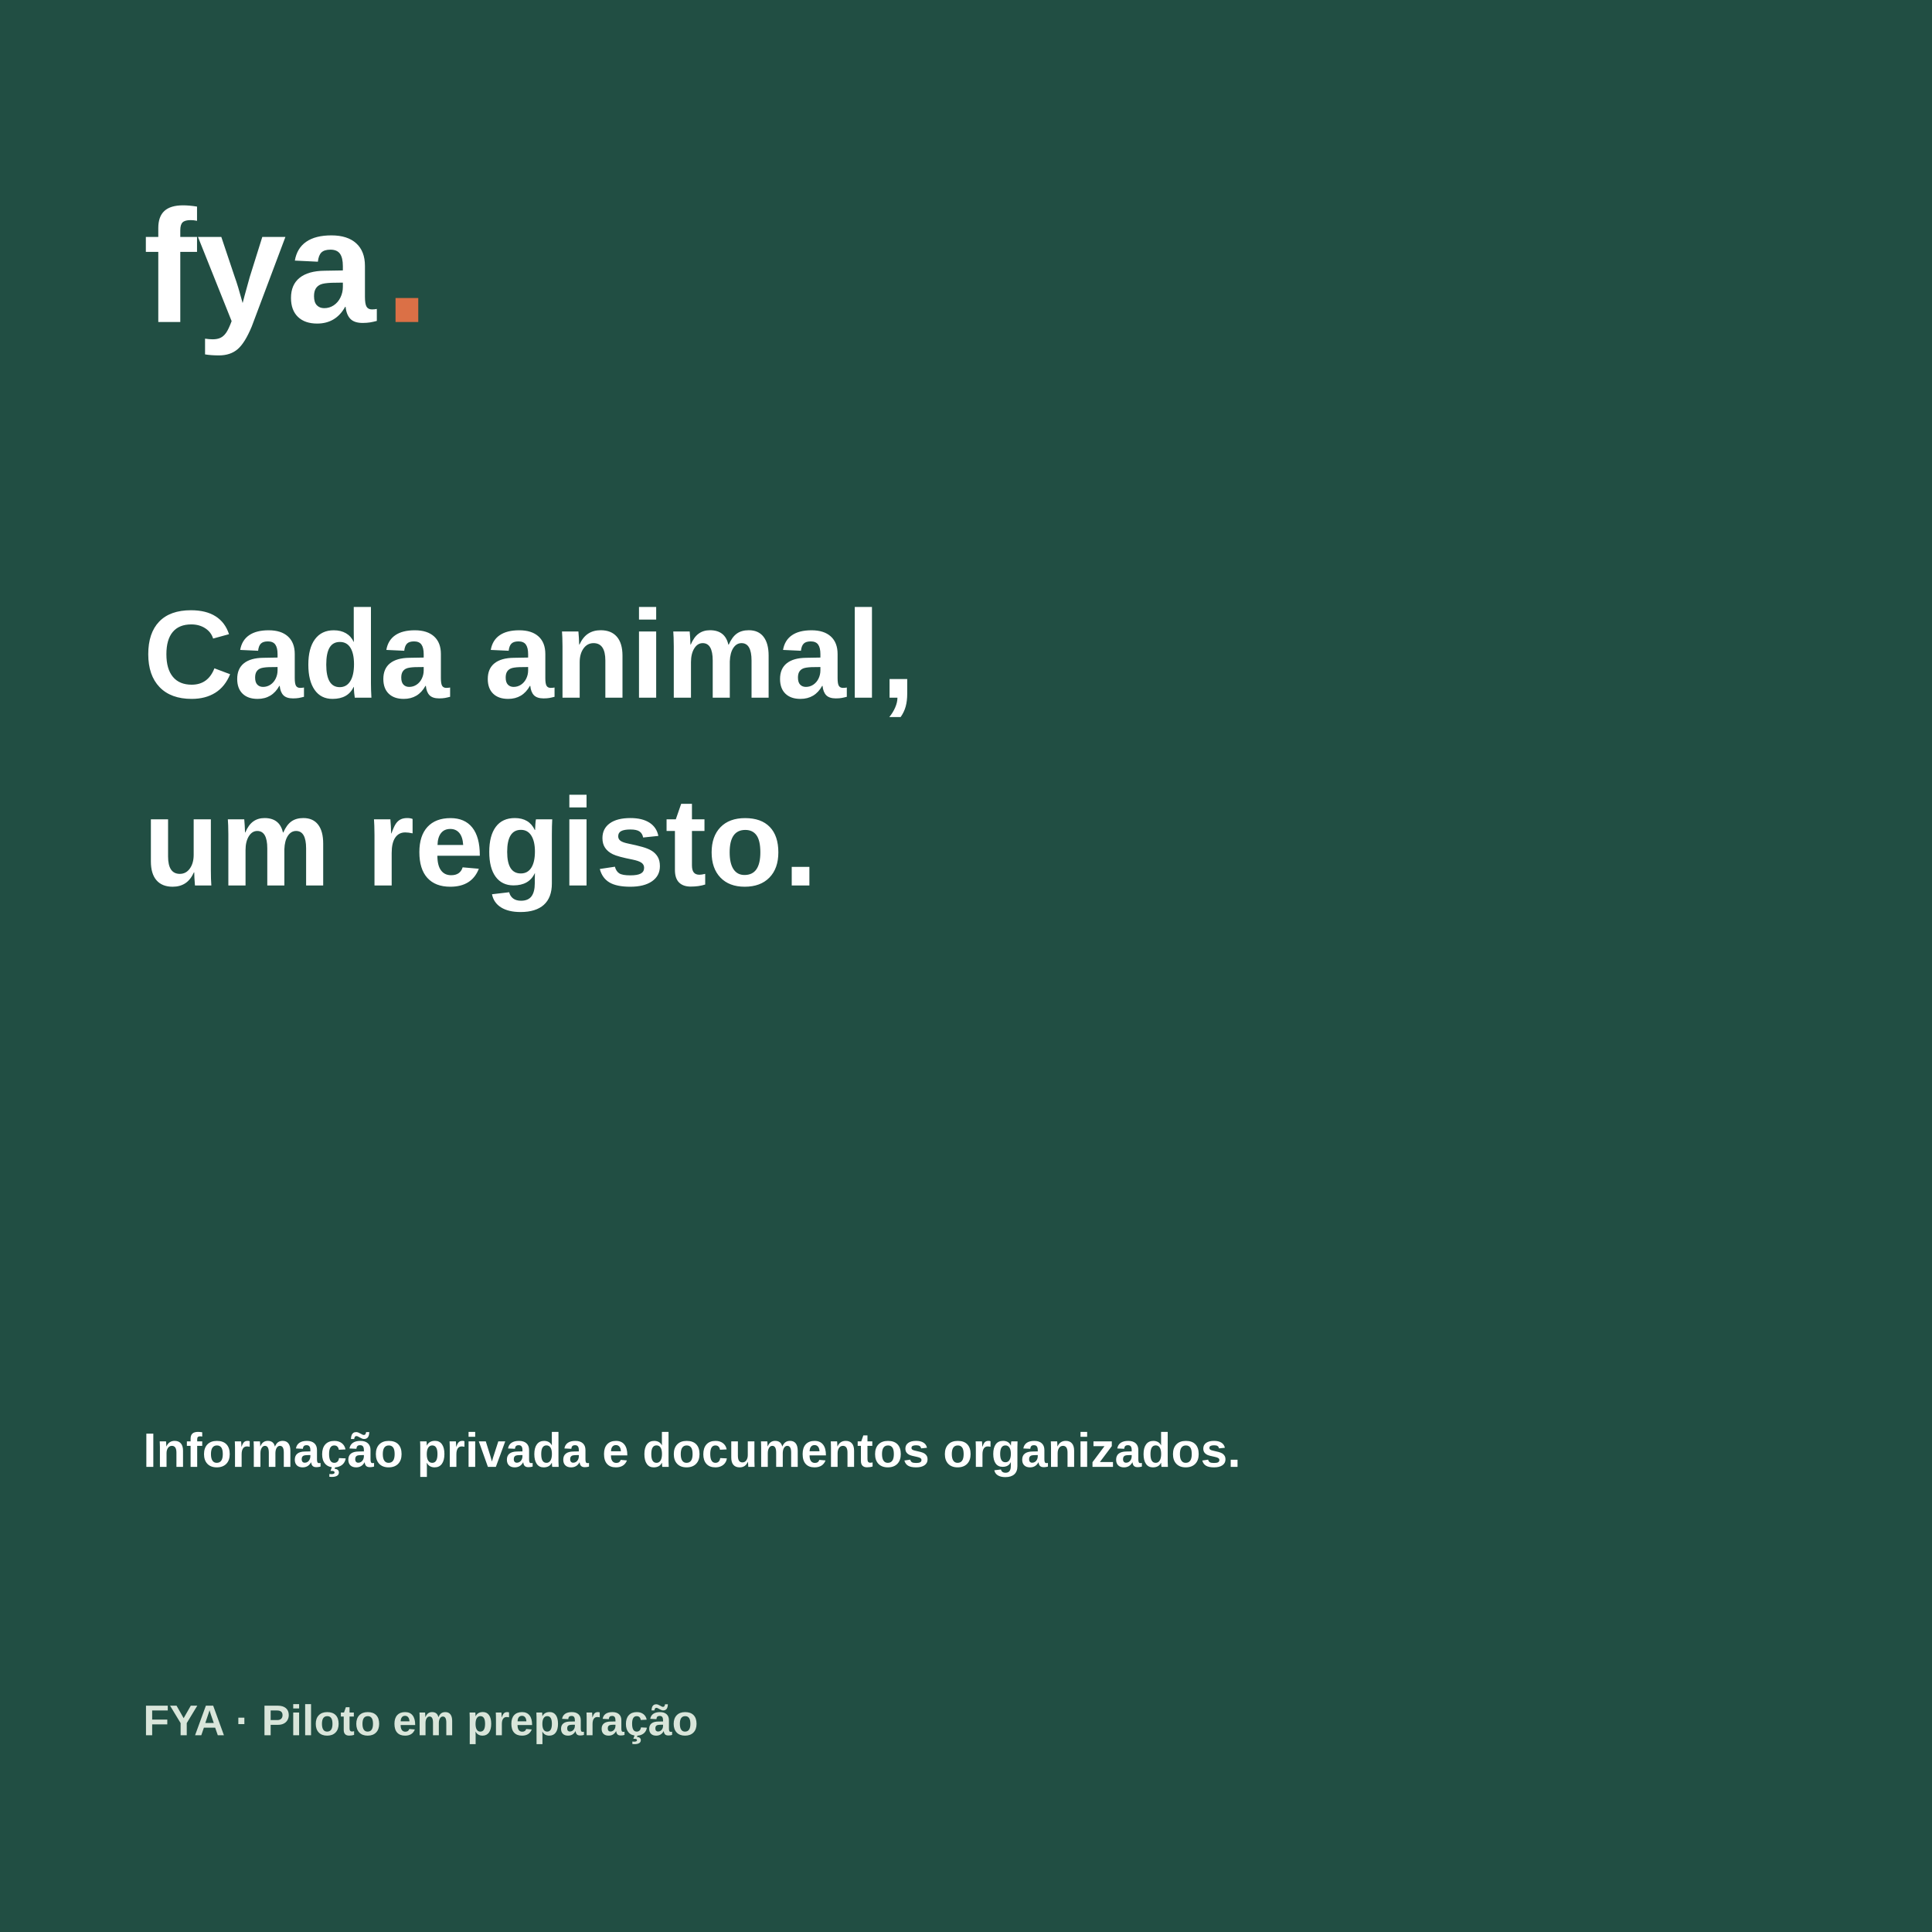
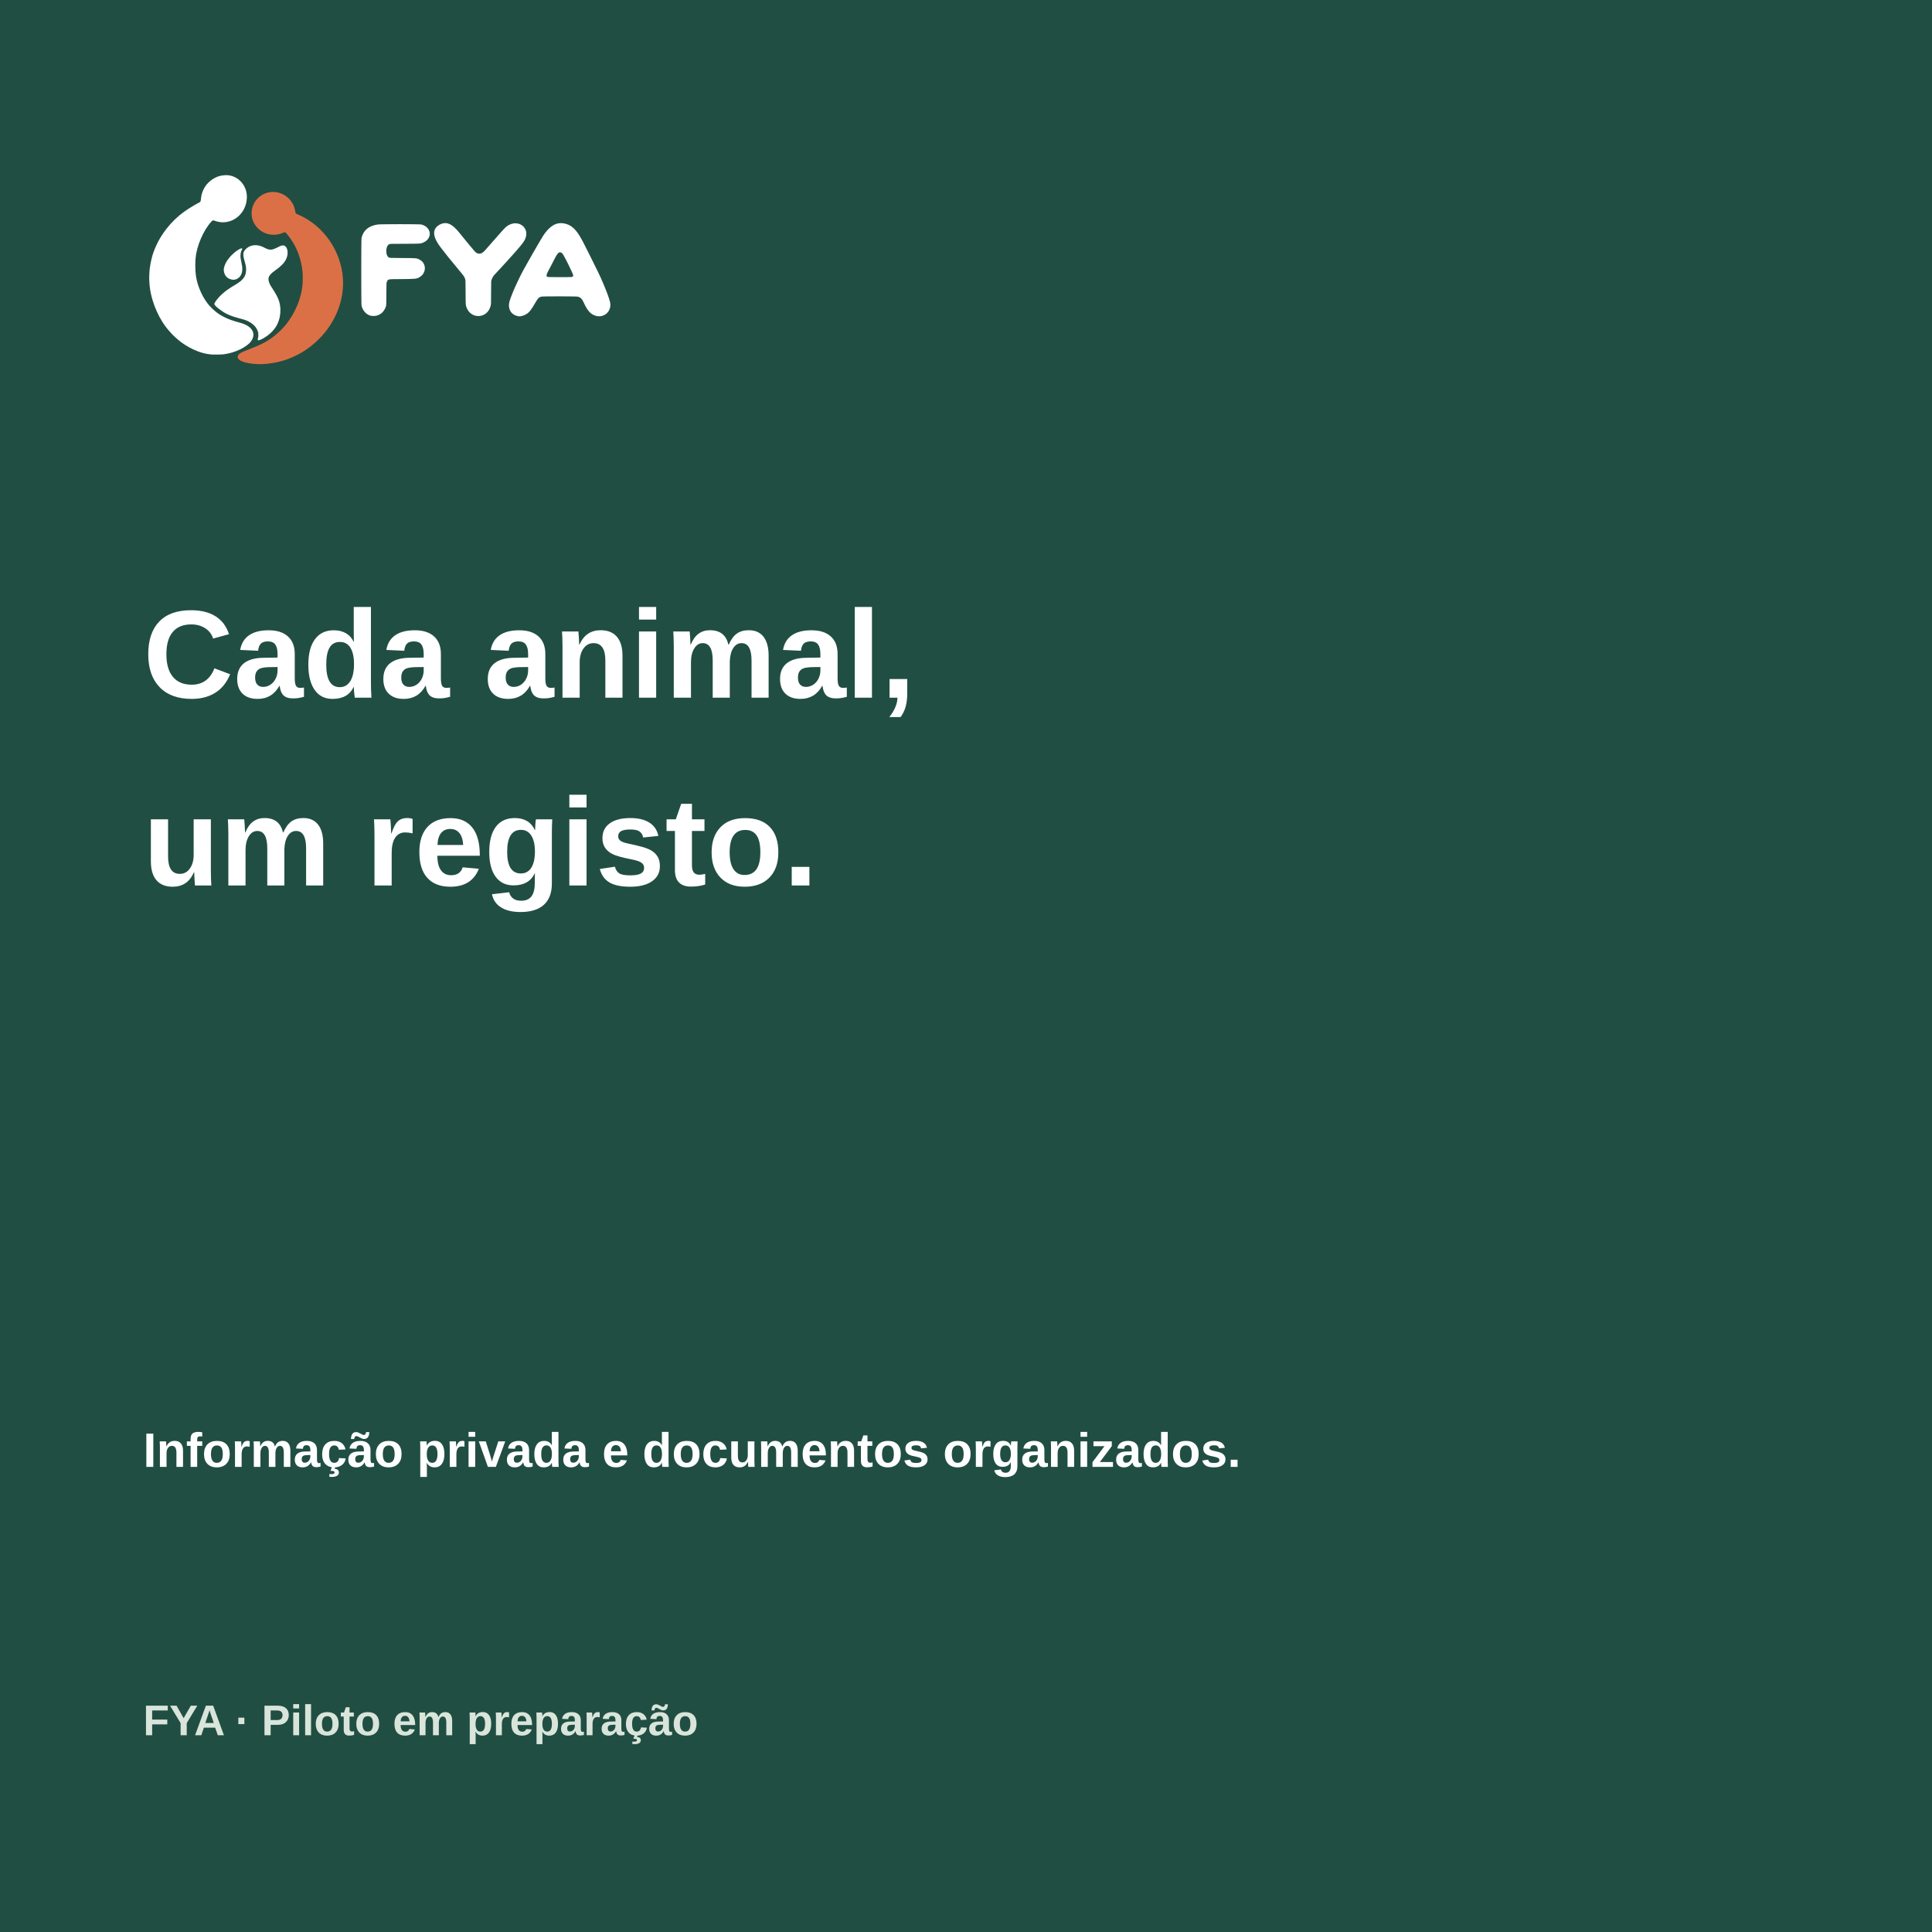
<svg xmlns="http://www.w3.org/2000/svg" width="1080" height="1080" viewBox="0 0 1080 1080" role="img" aria-labelledby="title">
  <rect width="1080" height="1080" fill="#214e43" />
-   <text x="80" y="180" fill="#fff" font-family="Arial, sans-serif" font-size="90" font-weight="700">fya</text>
-   <text x="215" y="180" fill="#db7046" font-family="Arial, sans-serif" font-size="90" font-weight="700">.</text>
+   <g transform="translate(80 94.5) scale(0.1686657) translate(-284 -141)">
+     <path fill="#fff" d="M512.8 755.8C511.3 755.6 506.5 755 504.8 754.9C472 752.1 427.3 731.2 397.3 704.5C396.3 703.6 393.8 701.5 391.9 699.8C387.2 695.7 380.4 689 376.4 684.4C374.6 682.3 372.3 679.7 371.3 678.6C338.7 642.9 313.2 586.2 306.5 534.6C305.4 525.7 305.2 523.9 305 519C304.9 516.2 304.6 512.9 304.5 511.8C304 508.3 304.1 493.4 304.6 489.1C304.8 487.1 305 484.2 305 482.5C305 475.7 308.3 453.7 310.8 443.8C311.2 442.2 311.9 439 312.5 436.6C318.4 411.1 333.6 378.1 350.3 354.4C357.2 344.4 358.6 342.6 362.2 338C379.3 316.4 397.9 298.4 419.8 282.5C428.9 275.8 446.1 264.9 455.4 259.9C456.6 259.2 459.1 257.8 461 256.7C462.9 255.7 466.1 254 468.1 252.9C474.8 249.5 474.9 249.2 476 236.9C477 225.2 481.4 212.4 488.5 200.8C500.5 180.9 525.2 164.6 546.5 162.3C547.8 162.1 550.5 161.8 552.4 161.6C593.2 157.2 628.7 191.4 627.9 234.6C626.9 292.7 573 332 521.2 312.4C515.7 310.3 514.6 310.5 510.6 314.8C483.9 343.6 461.3 396 458 436.6C457.9 438.4 457.6 441.1 457.4 442.6C456.8 446.6 456.8 474.4 457.4 478.4C457.6 479.9 457.9 482.8 458 484.8C460.1 517 475.8 557.7 497 585.6C509.2 601.8 530 619.8 545.5 627.7C547.5 628.7 550.9 630.5 553 631.6C565.1 638.1 581.4 643.9 605 650.3C645.5 661.1 660.2 685.8 641.7 711.9C628.4 730.6 588.9 749.8 554.6 754.4C551.9 754.7 548.4 755.2 546.9 755.4C544.3 755.8 514.8 756.2 512.8 755.8ZM665.1 708.4C663.5 707.6 663.4 706.1 664.5 702.2C665.8 697.4 665.9 697 665.9 690.6C665.9 684 665.8 683.6 663.9 678C657.6 659.9 639 645.3 613.8 638.7C585.1 631.1 574.8 627.7 560.9 620.9C543.9 612.6 520.9 594.4 520.1 588.7C519.7 585.9 525.3 577.2 533 568.5C534.3 567 536.4 564.7 537.6 563.2C538.9 561.8 541.1 559.6 542.5 558.4C544 557.1 546.5 554.8 548.3 553.2C551.9 549.9 557.7 545.2 561.4 542.6C572.7 534.6 578.1 531.1 590.1 524.1C619.4 507.1 628.1 491.8 624.7 463.8C624.4 461.2 622.7 454.4 620.4 446.3C613.7 423.3 614.6 415.8 624.9 405.7C640.5 390.5 664.4 389.2 687.4 402.3C697.3 407.9 706.1 409.5 713.9 407.2C719.8 405.3 725.6 402.9 731.5 399.6C739.2 395.4 745 393.6 749 394.2C763.2 396.3 767.6 420.9 757.4 440.8C751.1 453.1 740.4 463.8 720 478.4C701.5 491.6 696.7 500.5 700.8 514.1C703.3 522.3 704.8 525.1 713.3 538C724.6 555.3 731.7 569 734.8 579.6C744.6 612.8 737.1 650.7 716 674.5C714.7 676 712.8 678.1 711.8 679.3C710.8 680.4 709.1 682.2 708 683.1C706.8 684.1 704.5 686.1 702.9 687.6C691 698.3 669.1 710.4 665.1 708.4ZM580.8 507.7C563.4 505.6 553.1 494.8 551.4 476.9C550.6 469 555.2 455.4 562.1 445.1C567.3 437.2 575.4 427.8 581.5 422.5C583.4 420.9 585.9 418.6 587.1 417.5C593.7 411.6 606.4 404 610.3 403.6C613.1 403.3 613.2 404.6 610.7 409.9C605.9 420.1 605.4 432.7 609.4 448.5C614.1 467.6 613.9 481 608.6 491.5C603.2 502.3 591.6 509.1 580.8 507.7Z" />
+     <path fill="#db7046" d="M663.9 787.6C618.1 785.6 591.2 773.8 598.6 758.9C601.8 752.4 608.9 748.4 634.8 738.5C675 723.2 697.1 711.5 720.1 693.2C723.9 690.1 725.6 688.7 733.5 681.6C774.3 645.2 805.4 585 811.6 530.5C812.6 521.5 812.8 519 813 511.3C813.3 501.5 813 487.3 812.4 482C811.4 473.4 811.2 471.4 810.5 467C803.9 426.2 788.5 390.8 763.9 360.2C755.1 349.4 755 349.3 747.9 352.3C708.9 368.9 666.2 352.8 649.2 315.2C636.7 287.5 645.4 252.3 669.6 232.8C713.5 197.5 779 223.9 788.2 280.6C789.5 288.3 789.6 288.4 797.8 291.9C881.6 327.6 940.7 412.5 946.3 505.2C954.1 636.1 850.6 760.9 715.3 783.6C707.4 784.9 693.2 786.7 687.1 787C675.9 787.7 669.6 787.8 663.9 787.6Z" />
+     <path fill="#fff" transform="translate(1007.0 319.8) scale(1.3) translate(-310 -801)" d="M711.4 1038.8C692.5 1036 683 1020.9 687.8 1001.3C689.6 994 700.4 967.2 706.6 954.8C707.3 953.3 708.5 950.9 709.1 949.4C710.6 945.9 718.7 929.7 721 925.4C722 923.6 723.5 920.8 724.4 919.1C728.6 911.4 735.6 899.1 747.8 877.6C757.4 860.9 771.8 836.4 774.3 832.6C790.5 808.3 807 798.7 826.5 802C844.9 805.1 857.8 816.7 871.9 842.9C872.5 844.1 874 846.8 875.2 848.9C877.3 852.5 909.3 916.7 912.5 923.5C913.3 925.4 915.3 929.5 916.9 932.8C919.9 939 920.7 940.9 926.4 954C934.7 973.1 942.6 994.6 944.3 1002.6C950.2 1030.5 921.3 1049.1 897.5 1032.7C890 1027.6 883.5 1018.2 876 1001.5C872.6 994.1 868.9 990.6 862.3 988.8C858.8 987.8 772.9 987.7 769.2 988.7C762.6 990.4 760.6 992.4 753.8 1004.2C743.6 1022 738.9 1028.1 731.8 1032.7C725.3 1037 716.4 1039.6 711.4 1038.8ZM336 1037.7C324.2 1036 314.2 1025.8 310.7 1011.8C309.8 1008 309.8 843.7 310.7 839.5C315.2 819.6 328.4 808.5 351.9 804.8C358.8 803.8 458.4 803.7 462.9 804.8C488.5 810.9 492.6 839.2 469.4 850.2C461.8 853.9 461.8 853.9 420.2 854C380.5 854.1 383.7 854 380.7 855.5C372 860 371.3 883.1 379.7 888.4C382.5 890.2 380.3 890.1 413.9 890.3C452.2 890.4 451.8 890.4 460.2 895.3C476.2 904.7 476.1 927.8 460 938.2C451.7 943.5 449.6 943.8 412 944C377.5 944.2 378.9 943.9 375.9 949.7C374 953.3 374.2 951.2 374 982.4C373.9 1007.1 373.8 1010.5 373.4 1011.9C368.5 1030.1 353.6 1040.3 336 1037.7ZM602.3 1037.6C591.4 1035.6 582 1027.1 578.2 1015.6C576.1 1009.4 576.2 1010.9 576 977.5C575.8 944.6 575.9 946.9 574.4 942.5C572.6 937.6 571.2 935.6 562.5 925.2C555 916.1 553.2 914 548.4 908.1C546.6 905.9 544.1 902.8 542.7 901.2C535 892 525.7 880.4 519.7 872.5C517.5 869.7 514.4 865.6 512.7 863.5C490.7 835 490.2 814.9 511.3 804.5C527.4 796.7 541.5 802.8 559.8 825.5C562.6 829 566.8 834.2 569.2 837.1C573.3 841.9 575.3 844.4 584.9 856.2C599 873.5 601.5 876.2 604.9 877.8C612.3 881.3 619.1 878.6 626.7 869.4C627.6 868.3 629.6 866 631.1 864.4C632.6 862.7 634.4 860.7 635.1 859.9C635.8 859 637.3 857.3 638.5 856C639.7 854.7 641.3 852.9 642 852C642.8 851.1 644.5 849.1 646 847.5C647.5 845.9 649.3 843.9 650 843C650.7 842.1 652.4 840.2 653.6 838.9C654.9 837.5 656.4 835.7 657.1 834.9C657.8 834 659.6 832 661.1 830.4C662.6 828.7 664.5 826.7 665.1 825.9C665.8 825 667.7 823 669.2 821.2C670.8 819.5 673 817.1 674.1 815.9C703.8 783.1 748.1 812.6 723.8 849.1C720.6 853.9 710.3 866.5 702.9 874.6C701.4 876.3 699.6 878.3 698.9 879.1C698.2 880 696.4 882 694.9 883.6C693.4 885.3 691.5 887.4 690.7 888.2C690 889.1 688 891.4 686.2 893.2C684.5 895.1 682.4 897.4 681.6 898.4C680.8 899.3 678.4 902 676.2 904.2C674.1 906.5 671.6 909.2 670.7 910.2C669.9 911.3 666.7 914.7 663.8 917.8C660.8 920.8 657.6 924.2 656.8 925.2C655.9 926.3 654.3 928 653.3 929.1C649 933.6 647.7 935 646.6 936.8C644.4 939.9 642.9 943.4 641.7 947.5C641.2 949.4 641.2 949.6 641 978.2C640.9 1006.6 640.8 1007.2 640.3 1009.9C636.5 1029.4 620.6 1040.9 602.3 1037.6ZM846.2 938.7C851.5 937.6 851.6 935 846.7 925.1C844.8 921.2 842.9 917.2 842.4 916C837.5 904.9 824.6 880.3 822.7 878.7C815.3 872 811.4 875.2 800.8 896.4C797.2 903.5 793.3 911.1 792.1 913.2C781.4 932.5 780.1 937.2 785.4 938.6C787 939.1 844.3 939.2 846.2 938.7Z" />
+   </g>
  <text x="80" y="390" fill="#fff" font-family="Arial, sans-serif" font-size="70" font-weight="700">Cada animal,</text>
  <text x="80" y="495" fill="#fff" font-family="Arial, sans-serif" font-size="70" font-weight="700">um registo.</text>
  <text x="80" y="820" fill="#fff" font-family="Arial, sans-serif" font-size="27" font-weight="700">Informação privada e documentos organizados.</text>
  <text x="80" y="970" fill="#d9e5da" font-family="Arial, sans-serif" font-size="24" font-weight="700">FYA · Piloto em preparação</text>
</svg>
